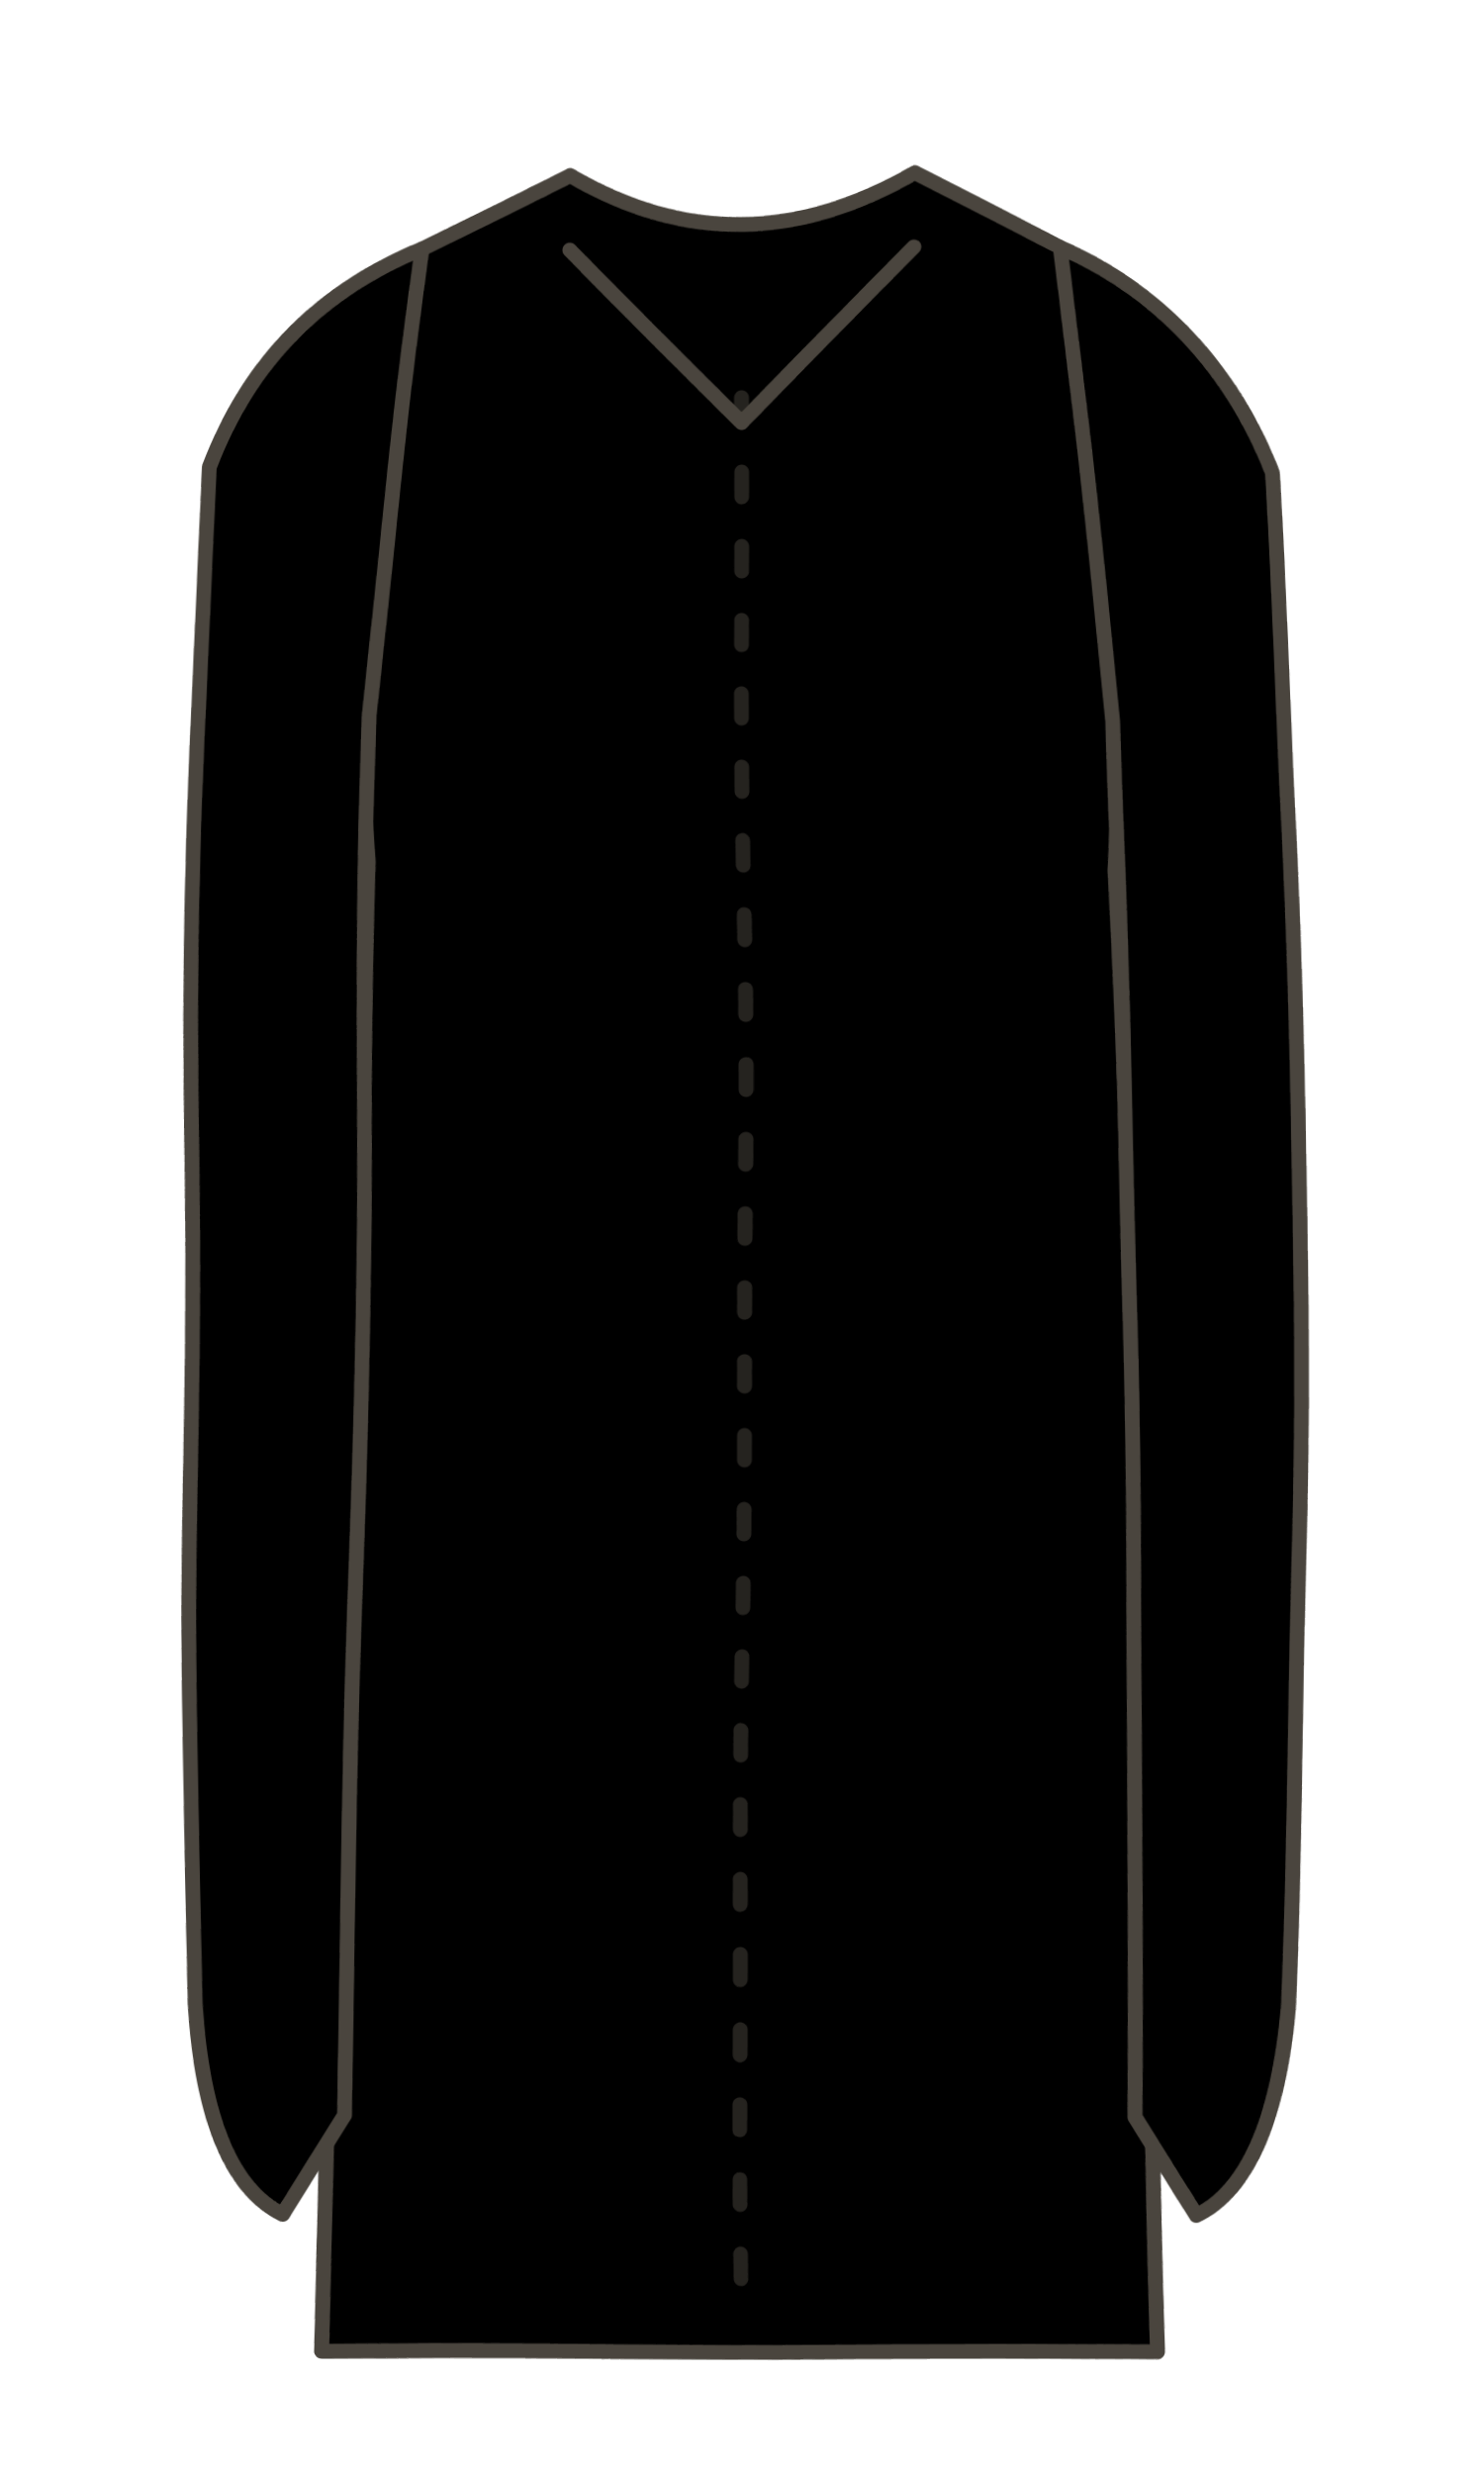
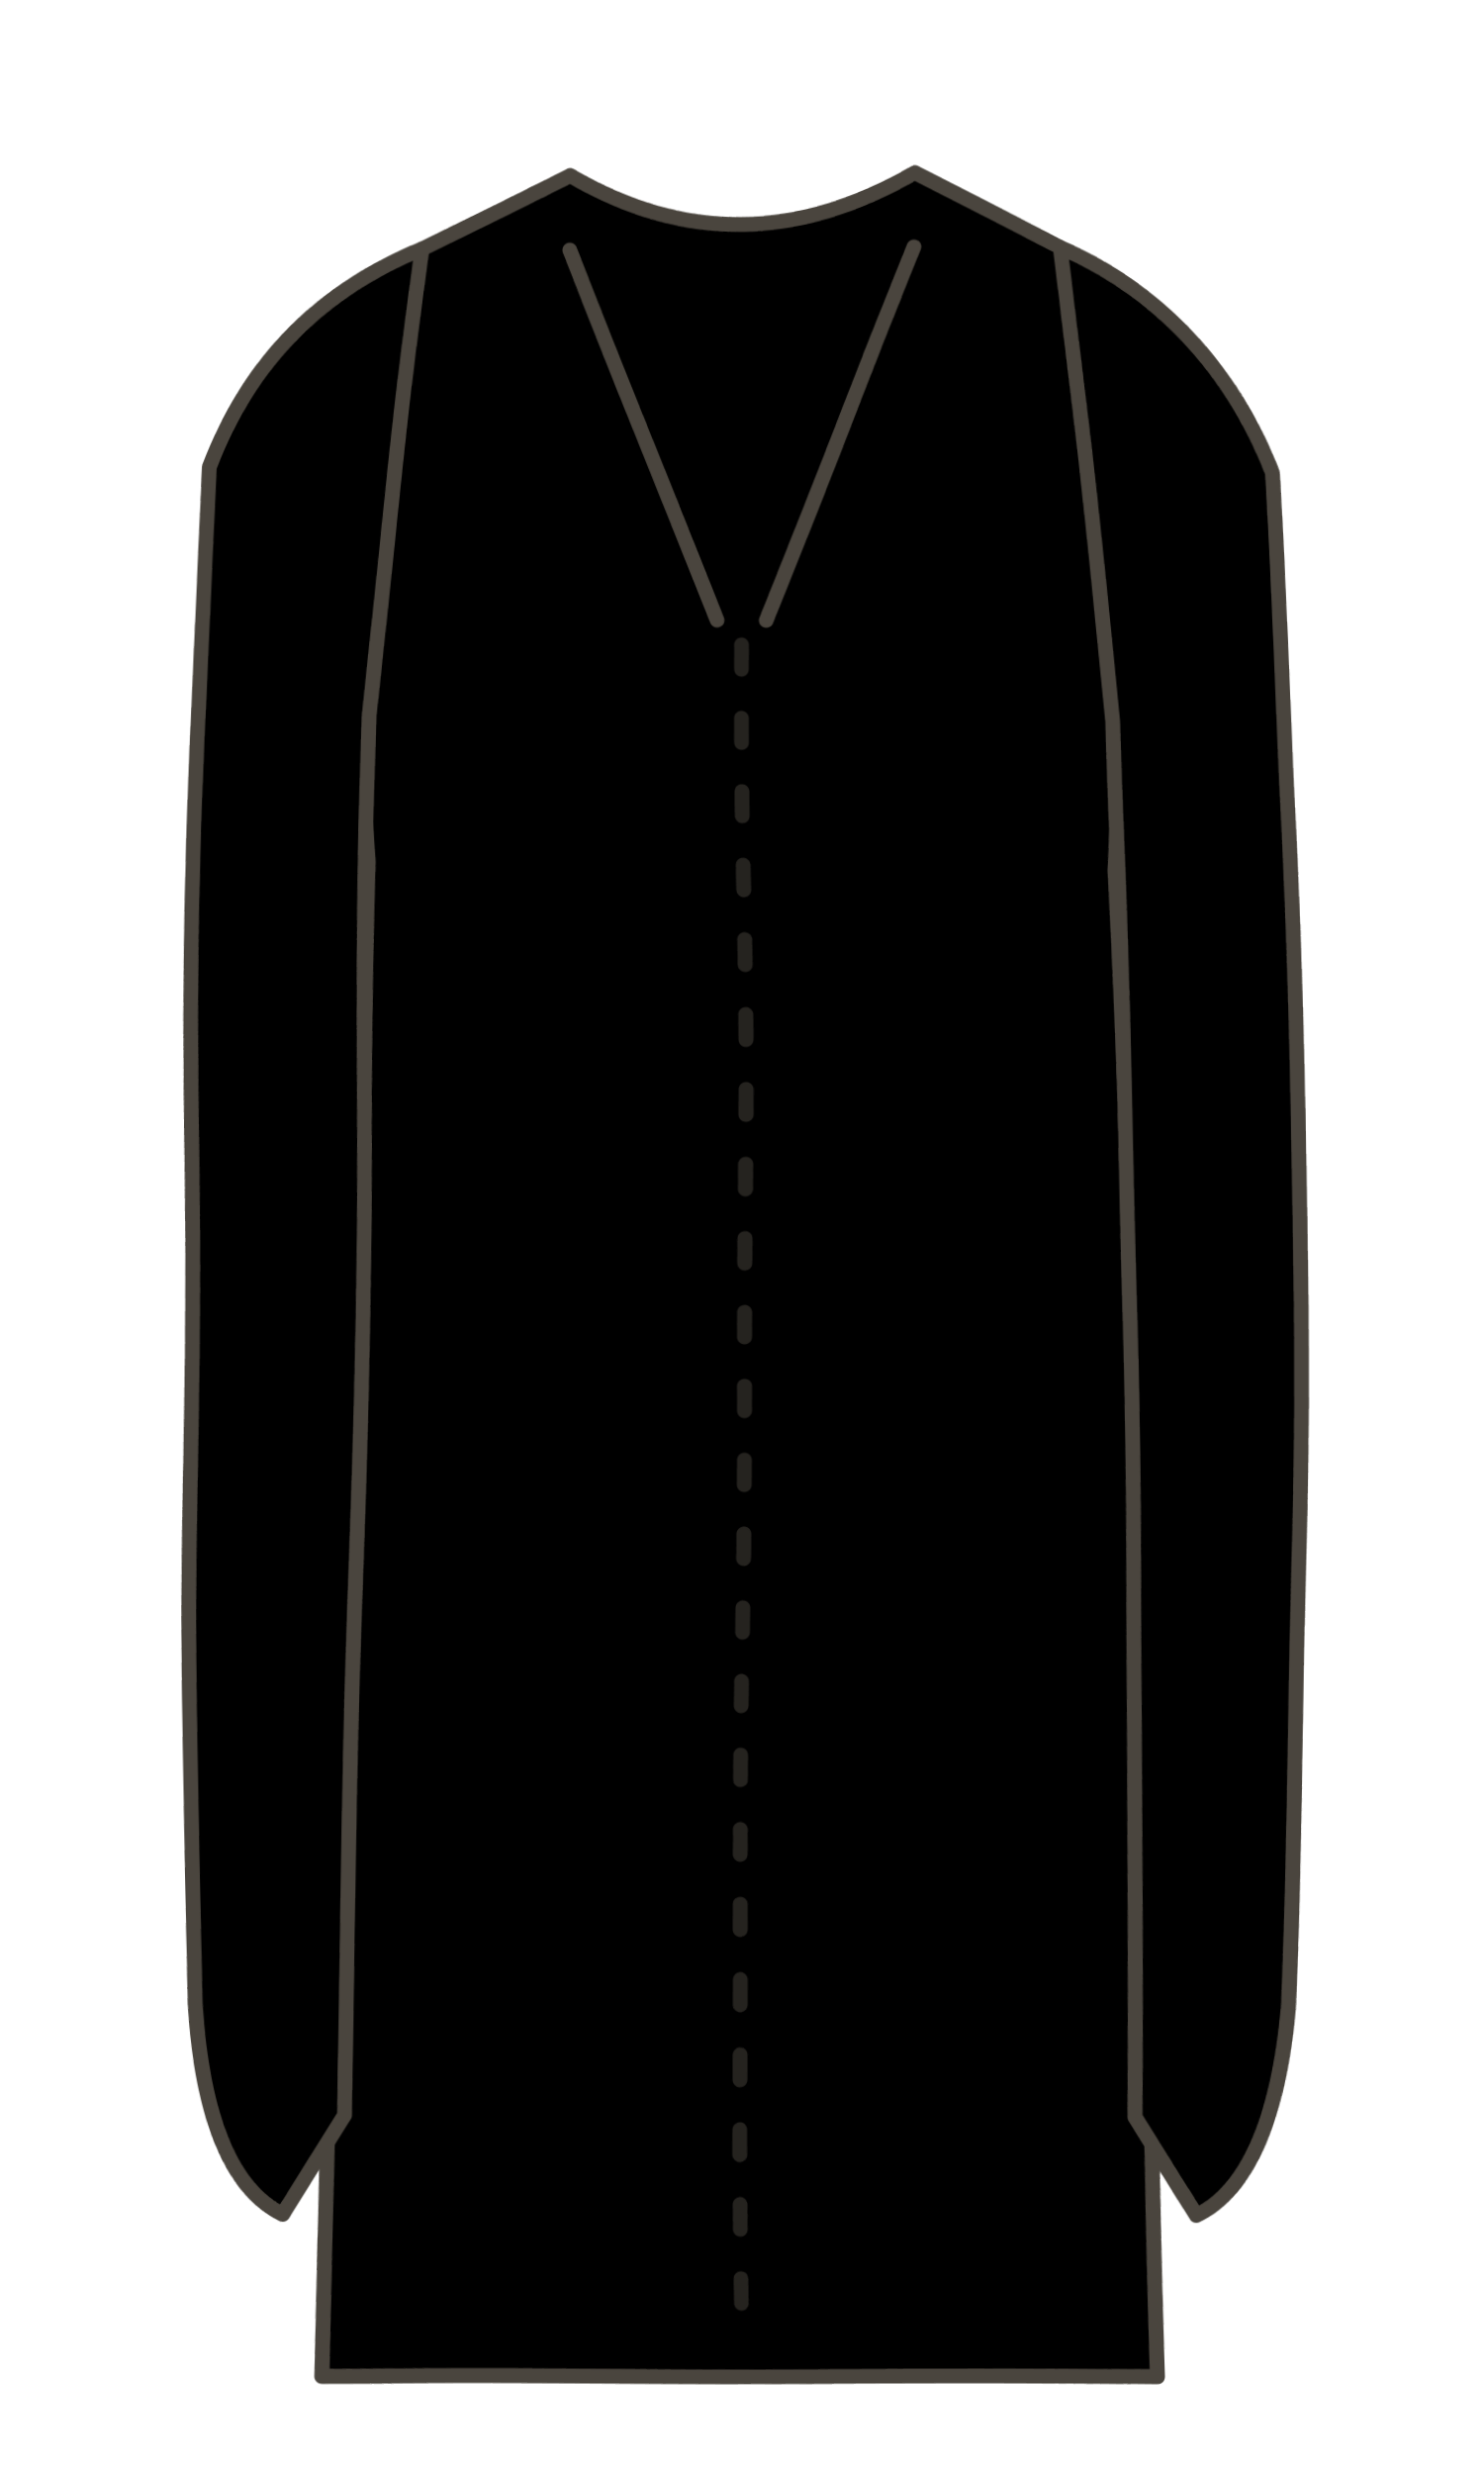
<svg xmlns="http://www.w3.org/2000/svg" viewBox="0 0 120 200">
  <defs>
    <filter id="j2" x="-20%" y="-20%" width="140%" height="140%">
      <feTurbulence type="fractalNoise" baseFrequency="0.015" numOctaves="2" seed="101" result="n" />
      <feDisplacementMap in="SourceGraphic" in2="n" scale="1.6" xChannelSelector="R" yChannelSelector="G" />
    </filter>
  </defs>
  <g stroke="#4a453e" stroke-width="1.2" stroke-linejoin="round" stroke-linecap="round" filter="url(#j2)">
-     <path d="M46,14 Q60,22 74,14 L86,20 Q92,40 90,70 L94,190 L26,190 L30,70 Q28,40 34,20 Z" />
-     <path d="M46,20 L60,34 L74,20" fill="none" />
+     <path d="M46,14 Q60,22 74,14 L86,20 Q92,40 90,70 L94,192 L26,192 L30,70 Q28,40 34,20 Z" />
+     <path d="M46,20 L58,50 M74,20 L62,50" fill="none" />
    <path d="M34,20 Q22,25 17,38 Q14,95 16,162 Q17,176 23,179 L28,171 Q29,105 30,58 Q32,36 34,20 Z" />
    <path d="M86,20 Q98,25 103,38 Q106,95 104,162 Q103,176 97,179 L92,171 Q91,105 90,58 Q88,36 86,20 Z" />
-     <path d="M60,32 L60,184" stroke-dasharray="2 4" opacity="0.5" fill="none" />
+     <path d="M60,52 L60,186" stroke-dasharray="2 4" opacity="0.5" fill="none" />
  </g>
</svg>
